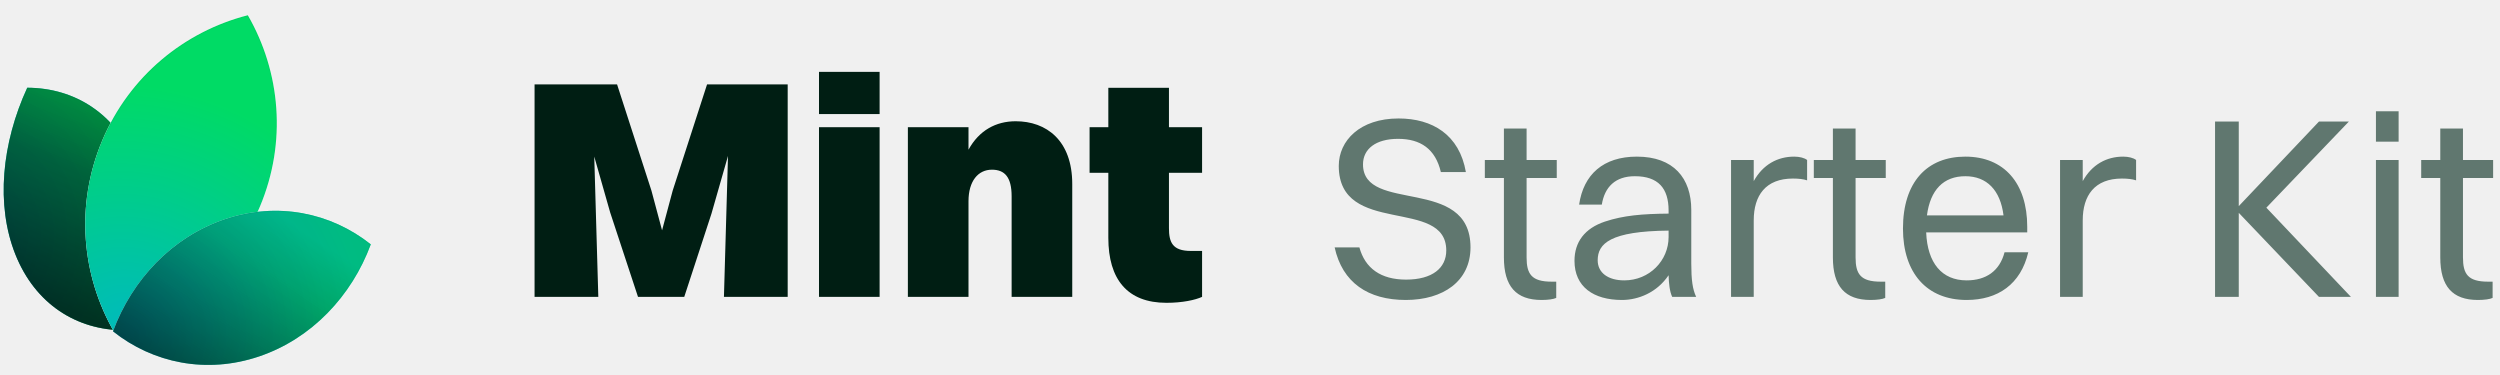
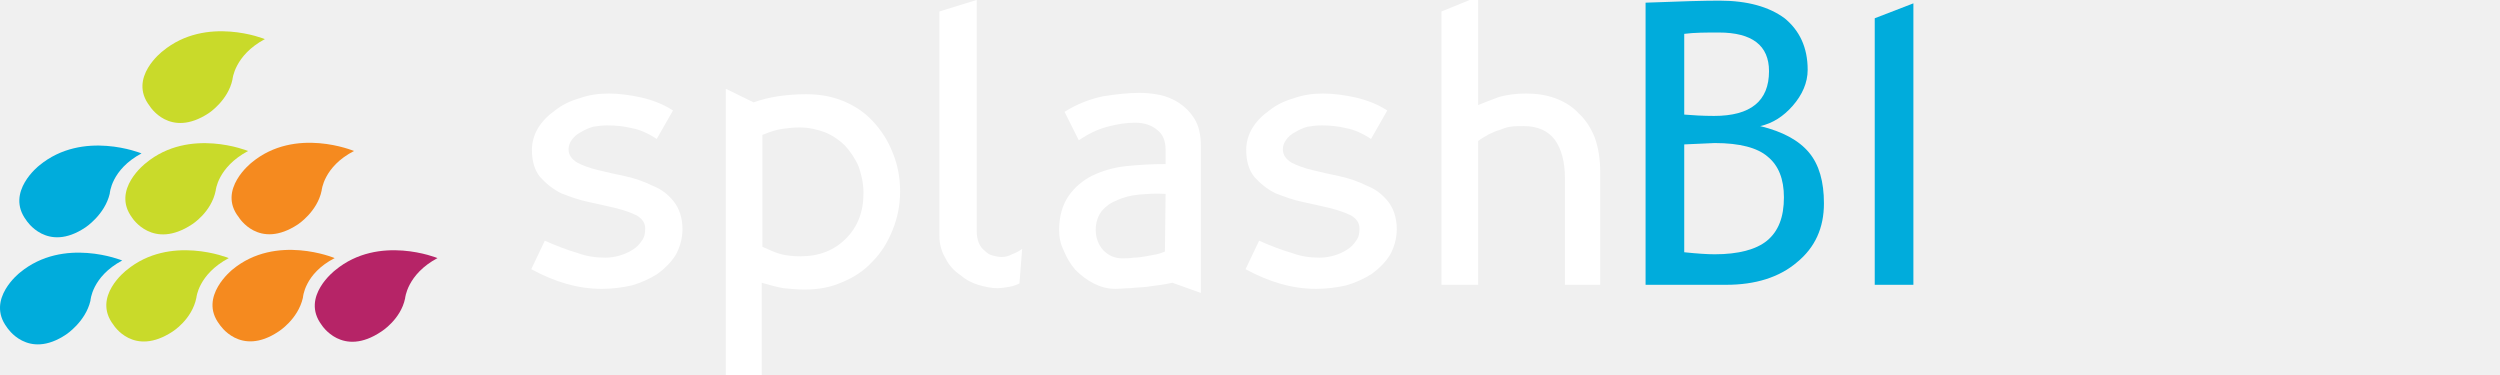
<svg xmlns="http://www.w3.org/2000/svg" width="160" height="24" viewBox="0 0 160 24" fill="none">
-   <path d="M7.953 21.139C4.896 21.13 2.255 19.458 0.987 16.29C-0.28 13.121 0.109 9.163 1.744 5.615C4.801 5.624 7.442 7.296 8.71 10.465C9.977 13.633 9.588 17.591 7.953 21.139Z" fill="white" />
-   <path d="M7.953 21.139C4.896 21.13 2.255 19.458 0.987 16.29C-0.28 13.121 0.109 9.163 1.744 5.615C4.801 5.624 7.442 7.296 8.71 10.465C9.977 13.633 9.588 17.591 7.953 21.139Z" fill="url(#paint0_radial_115_86)" />
-   <path d="M7.953 21.139C4.896 21.13 2.255 19.458 0.987 16.29C-0.28 13.121 0.109 9.163 1.744 5.615C4.801 5.624 7.442 7.296 8.71 10.465C9.977 13.633 9.588 17.591 7.953 21.139Z" fill="black" fill-opacity="0.5" style="mix-blend-mode:hard-light" />
-   <path d="M7.953 21.139C4.896 21.13 2.255 19.458 0.987 16.29C-0.28 13.121 0.109 9.163 1.744 5.615C4.801 5.624 7.442 7.296 8.71 10.465C9.977 13.633 9.588 17.591 7.953 21.139Z" fill="url(#paint1_linear_115_86)" fill-opacity="0.5" style="mix-blend-mode:hard-light" />
-   <path d="M7.935 21.111C4.897 21.096 2.274 19.431 1.013 16.279C-0.248 13.124 0.136 9.182 1.762 5.643C4.8 5.659 7.423 7.324 8.684 10.476C9.945 13.63 9.561 17.572 7.935 21.111Z" stroke="url(#paint2_linear_115_86)" stroke-opacity="0.05" stroke-width="0.056" />
-   <path d="M7.31 21.257C11.354 20.221 14.884 17.375 16.628 13.236C18.373 9.097 17.945 4.587 15.86 0.976C11.816 2.012 8.287 4.858 6.542 8.998C4.797 13.137 5.225 17.646 7.31 21.257Z" fill="white" />
-   <path d="M7.31 21.257C11.354 20.221 14.884 17.375 16.628 13.236C18.373 9.097 17.945 4.587 15.86 0.976C11.816 2.012 8.287 4.858 6.542 8.998C4.797 13.137 5.225 17.646 7.31 21.257Z" fill="url(#paint3_radial_115_86)" />
-   <path d="M16.602 13.225C14.864 17.349 11.351 20.187 7.324 21.225C5.253 17.624 4.829 13.132 6.568 9.009C8.306 4.885 11.819 2.047 15.846 1.009C17.918 4.61 18.341 9.101 16.602 13.225Z" stroke="url(#paint4_linear_115_86)" stroke-opacity="0.05" stroke-width="0.056" />
-   <path d="M7.234 21.207C9.789 23.237 13.21 23.951 16.577 22.814C19.944 21.677 22.506 18.945 23.73 15.638C21.175 13.608 17.754 12.894 14.387 14.031C11.02 15.168 8.458 17.901 7.234 21.207Z" fill="white" />
-   <path d="M7.234 21.207C9.789 23.237 13.21 23.951 16.577 22.814C19.944 21.677 22.506 18.945 23.73 15.638C21.175 13.608 17.754 12.894 14.387 14.031C11.02 15.168 8.458 17.901 7.234 21.207Z" fill="url(#paint5_radial_115_86)" />
-   <path d="M7.234 21.207C9.789 23.237 13.21 23.951 16.577 22.814C19.944 21.677 22.506 18.945 23.73 15.638C21.175 13.608 17.754 12.894 14.387 14.031C11.02 15.168 8.458 17.901 7.234 21.207Z" fill="black" fill-opacity="0.2" style="mix-blend-mode:hard-light" />
-   <path d="M7.234 21.207C9.789 23.237 13.21 23.951 16.577 22.814C19.944 21.677 22.506 18.945 23.73 15.638C21.175 13.608 17.754 12.894 14.387 14.031C11.02 15.168 8.458 17.901 7.234 21.207Z" fill="url(#paint6_linear_115_86)" fill-opacity="0.5" style="mix-blend-mode:hard-light" />
-   <path d="M16.568 22.787C13.218 23.918 9.814 23.212 7.267 21.198C8.492 17.907 11.044 15.189 14.396 14.058C17.747 12.927 21.15 13.633 23.697 15.648C22.472 18.938 19.92 21.656 16.568 22.787Z" stroke="url(#paint7_linear_115_86)" stroke-opacity="0.05" stroke-width="0.056" />
-   <path d="M34.212 19V5.4H39.492L41.692 12.2L42.372 14.74L43.052 12.2L45.252 5.4H50.412V19H46.332L46.592 9.98L45.532 13.68L43.792 19H40.832L39.052 13.6L38.032 10.02L38.292 19H34.212ZM52.416 7.3V4.6H56.295V7.3H52.416ZM52.416 19V8.14H56.295V19H52.416ZM58.104 19V8.14H61.984V9.58C62.664 8.34 63.744 7.76 65.004 7.76C66.964 7.76 68.624 8.98 68.624 11.78V19H64.744V12.56C64.744 11.34 64.304 10.86 63.484 10.86C62.604 10.86 61.984 11.58 61.984 12.88V19H58.104ZM70.933 15.22V11.06H69.733V8.14H70.933V5.62H74.813V8.14H76.933V11.06H74.813V14.6C74.813 15.5 75.033 16.06 76.213 16.06H76.933V19C76.493 19.2 75.673 19.38 74.653 19.38C72.153 19.38 70.933 17.88 70.933 15.22Z" fill="#001E13" />
-   <path d="M87.232 10.519C87.232 13.687 94.112 11.229 94.112 15.832C94.112 17.994 92.364 19.198 89.971 19.198C87.562 19.198 85.912 18.093 85.417 15.832H87.001C87.364 17.169 88.371 17.895 89.987 17.895C91.671 17.895 92.561 17.152 92.561 16.03C92.561 12.598 85.681 15.155 85.681 10.618C85.681 9.001 87.034 7.582 89.509 7.582C91.671 7.582 93.403 8.621 93.816 11.014H92.215C91.868 9.529 90.912 8.886 89.476 8.886C88.057 8.886 87.232 9.529 87.232 10.519ZM96.25 16.476V11.393H95.029V10.239H96.25V8.226H97.702V10.239H99.632V11.393H97.702V16.476C97.702 17.532 98.015 18.026 99.302 18.026H99.599V19.066C99.434 19.148 99.071 19.198 98.659 19.198C97.025 19.198 96.25 18.323 96.25 16.476ZM102.516 13.093H101.064C101.345 11.162 102.615 10.024 104.76 10.024C107.103 10.024 108.242 11.393 108.242 13.44V16.888C108.242 17.895 108.324 18.521 108.555 19H107.021C106.856 18.654 106.806 18.142 106.79 17.614C106.047 18.72 104.859 19.198 103.803 19.198C101.988 19.198 100.767 18.357 100.767 16.69C100.767 15.486 101.427 14.611 102.714 14.182C103.902 13.786 105.107 13.687 106.79 13.671V13.473C106.79 12.053 106.13 11.278 104.628 11.278C103.374 11.278 102.698 11.971 102.516 13.093ZM102.252 16.657C102.252 17.465 102.929 17.944 103.952 17.944C105.569 17.944 106.79 16.674 106.79 15.172V14.759C103.061 14.793 102.252 15.585 102.252 16.657ZM110.787 19V10.239H112.239V11.591C112.833 10.519 113.774 10.024 114.83 10.024C115.176 10.024 115.49 10.107 115.655 10.239V11.542C115.407 11.46 115.094 11.427 114.747 11.427C112.998 11.427 112.239 12.515 112.239 14.1V19H110.787ZM117.305 16.476V11.393H116.084V10.239H117.305V8.226H118.757V10.239H120.688V11.393H118.757V16.476C118.757 17.532 119.071 18.026 120.358 18.026H120.655V19.066C120.49 19.148 120.127 19.198 119.714 19.198C118.081 19.198 117.305 18.323 117.305 16.476ZM129.809 16.145C129.33 18.192 127.862 19.198 125.865 19.198C123.324 19.198 121.79 17.482 121.79 14.627C121.79 11.658 123.324 10.024 125.783 10.024C128.258 10.024 129.743 11.723 129.743 14.512V14.875H123.275C123.357 16.838 124.281 17.944 125.865 17.944C127.103 17.944 127.977 17.35 128.291 16.145H129.809ZM125.783 11.278C124.38 11.278 123.539 12.152 123.324 13.786H128.225C128.027 12.169 127.152 11.278 125.783 11.278ZM131.843 19V10.239H133.295V11.591C133.889 10.519 134.829 10.024 135.885 10.024C136.232 10.024 136.545 10.107 136.71 10.239V11.542C136.463 11.46 136.149 11.427 135.803 11.427C134.054 11.427 133.295 12.515 133.295 14.1V19H131.843ZM141.763 19V7.78H143.281V13.192L148.413 7.78H150.327L145.047 13.291L150.459 19H148.413L143.281 13.621V19H141.763ZM152.06 9.067V7.12H153.512V9.067H152.06ZM152.06 19V10.239H153.512V19H152.06ZM156.178 16.476V11.393H154.957V10.239H156.178V8.226H157.63V10.239H159.56V11.393H157.63V16.476C157.63 17.532 157.943 18.026 159.23 18.026H159.527V19.066C159.362 19.148 158.999 19.198 158.587 19.198C156.953 19.198 156.178 18.323 156.178 16.476Z" fill="#002719" fill-opacity="0.6" />
+   <g clip-path="url(#clip0_181_1632)">
+     <path fill-rule="evenodd" clip-rule="evenodd" d="M16.953 2.503C16.953 2.503 13.204 0.963 10.413 3.273C10.413 3.273 8.179 4.967 9.575 6.777C9.575 6.777 10.851 8.894 13.364 7.239C13.364 7.239 14.6 6.43 14.879 5.083C14.879 5.083 14.999 3.542 16.953 2.503Z" fill="#C9DA2A" />
+     <path fill-rule="evenodd" clip-rule="evenodd" d="M9.057 9.818C9.057 9.818 5.308 8.278 2.516 10.588C2.516 10.588 0.323 12.283 1.679 14.092C1.679 14.092 2.995 16.21 5.468 14.554C5.468 14.554 6.704 13.746 7.023 12.398C7.023 12.398 7.103 10.858 9.057 9.818Z" fill="#00ACDC" />
+     <path fill-rule="evenodd" clip-rule="evenodd" d="M15.877 9.664C15.877 9.664 12.128 8.124 9.337 10.434C9.337 10.434 7.103 12.128 8.459 13.938C8.459 13.938 9.775 16.017 12.288 14.361C12.288 14.361 13.524 13.591 13.803 12.205C13.803 12.205 13.923 10.704 15.877 9.664Z" fill="#C9DA2A" />
+     <path fill-rule="evenodd" clip-rule="evenodd" d="M22.657 9.664C22.657 9.664 18.908 8.085 16.116 10.396C16.116 10.396 13.883 12.128 15.279 13.899C15.279 13.899 16.555 16.017 19.067 14.361C19.067 14.361 20.304 13.553 20.583 12.205C20.583 12.205 20.703 10.665 22.657 9.664Z" fill="#F58A1F" />
+     <path fill-rule="evenodd" clip-rule="evenodd" d="M7.821 16.672C7.821 16.672 4.072 15.132 1.28 17.442C1.28 17.442 -0.914 19.137 0.442 20.946C0.442 20.946 1.759 23.064 4.231 21.408C4.231 21.408 5.468 20.6 5.787 19.252C5.787 19.252 5.866 17.712 7.821 16.672Z" fill="#00ACDC" />
+     <path fill-rule="evenodd" clip-rule="evenodd" d="M14.641 16.518C14.641 16.518 10.892 14.978 8.101 17.289C8.101 17.289 5.867 18.983 7.263 20.792C7.263 20.792 8.539 22.872 11.052 21.216C11.052 21.216 12.288 20.446 12.567 19.06C12.567 19.06 12.687 17.558 14.641 16.518Z" fill="#C9DA2A" />
+     <path fill-rule="evenodd" clip-rule="evenodd" d="M21.42 16.518C21.42 16.518 17.671 14.94 14.88 17.25C14.88 17.25 12.686 18.982 14.042 20.753C14.042 20.753 15.358 22.871 17.831 21.215C17.831 21.215 19.067 20.445 19.386 19.059C19.386 19.059 19.466 17.519 21.42 16.518Z" fill="#F58A1F" />
+     <path fill-rule="evenodd" clip-rule="evenodd" d="M28 16.518C28 16.518 24.251 14.978 21.459 17.289C21.459 17.289 19.226 18.983 20.582 20.792C20.582 20.792 21.898 22.91 24.41 21.216C24.41 21.216 25.647 20.446 25.926 19.098C25.926 19.098 26.046 17.558 28 16.518Z" fill="#B62467" />
+     <path fill-rule="evenodd" clip-rule="evenodd" d="M43.245 16.317C42.941 16.794 42.551 17.185 42.073 17.532C41.596 17.836 41.032 18.096 40.424 18.27C39.816 18.4 39.209 18.487 38.514 18.487C36.995 18.487 35.519 18.053 34 17.228L34.868 15.405C35.649 15.752 36.344 16.013 36.952 16.186C37.516 16.403 38.123 16.49 38.731 16.49C39.035 16.49 39.339 16.447 39.643 16.36C39.946 16.273 40.25 16.143 40.511 15.969C40.728 15.839 40.945 15.622 41.075 15.405C41.249 15.188 41.292 14.928 41.292 14.624C41.292 14.277 41.118 14.016 40.771 13.799C40.424 13.626 39.946 13.452 39.426 13.322C38.861 13.191 38.297 13.061 37.689 12.931C37.038 12.801 36.474 12.584 35.91 12.367C35.389 12.106 34.955 11.759 34.564 11.325C34.217 10.891 34.043 10.327 34.043 9.589C34.043 9.111 34.174 8.634 34.434 8.2C34.694 7.766 35.085 7.375 35.519 7.071C35.953 6.724 36.474 6.464 37.082 6.29C37.689 6.073 38.297 5.986 38.948 5.986C39.599 5.986 40.294 6.073 41.075 6.247C41.813 6.42 42.464 6.681 43.072 7.071L42.03 8.894C41.509 8.547 40.945 8.287 40.424 8.2C39.903 8.07 39.382 8.026 38.861 8.026C38.514 8.026 38.21 8.07 37.95 8.113C37.646 8.2 37.386 8.33 37.169 8.46C36.908 8.591 36.734 8.764 36.604 8.938C36.474 9.111 36.387 9.328 36.387 9.546C36.387 9.936 36.604 10.197 36.952 10.414C37.299 10.587 37.733 10.761 38.297 10.891C38.818 11.021 39.426 11.152 40.033 11.282C40.641 11.412 41.249 11.629 41.769 11.889C42.334 12.106 42.768 12.454 43.115 12.888C43.462 13.322 43.679 13.929 43.679 14.667C43.679 15.275 43.506 15.839 43.245 16.317Z" fill="white" />
+     <path fill-rule="evenodd" clip-rule="evenodd" d="M57.129 14.711C56.825 15.493 56.391 16.187 55.827 16.751C55.306 17.316 54.655 17.75 53.917 18.053C53.136 18.401 52.355 18.531 51.487 18.531C51.053 18.531 50.575 18.488 50.141 18.444C49.664 18.357 49.186 18.227 48.752 18.097V24H46.452V5.683L48.231 6.551C48.709 6.378 49.23 6.247 49.794 6.161C50.401 6.074 50.966 6.03 51.573 6.03C52.441 6.03 53.223 6.161 53.961 6.464C54.699 6.768 55.35 7.202 55.87 7.767C56.391 8.331 56.825 8.982 57.129 9.763C57.433 10.501 57.607 11.326 57.607 12.237C57.607 13.149 57.433 13.973 57.129 14.711ZM54.959 10.675C54.742 10.154 54.438 9.72 54.091 9.329C53.744 8.982 53.31 8.678 52.789 8.461C52.311 8.287 51.747 8.157 51.183 8.157C50.792 8.157 50.401 8.201 50.098 8.244C49.75 8.287 49.316 8.418 48.795 8.635V15.796C49.273 16.013 49.664 16.187 50.011 16.274C50.358 16.361 50.792 16.404 51.226 16.404C52.441 16.404 53.396 16.013 54.134 15.275C54.872 14.538 55.263 13.583 55.263 12.367C55.263 11.716 55.133 11.195 54.959 10.675Z" fill="white" />
+     <path fill-rule="evenodd" clip-rule="evenodd" d="M65.245 18.14C65.071 18.227 64.854 18.313 64.594 18.357C64.333 18.4 64.073 18.444 63.812 18.444C63.465 18.444 63.031 18.357 62.597 18.227C62.163 18.096 61.772 17.879 61.425 17.576C61.035 17.315 60.731 16.968 60.514 16.534C60.253 16.1 60.123 15.622 60.123 15.101V0.734L62.51 -0.003V14.798C62.51 15.058 62.554 15.318 62.641 15.535C62.727 15.752 62.858 15.926 63.031 16.056C63.161 16.186 63.335 16.317 63.552 16.36C63.726 16.404 63.899 16.447 64.116 16.447C64.29 16.447 64.55 16.404 64.767 16.273C65.028 16.186 65.245 16.056 65.418 15.926L65.245 18.14Z" fill="white" />
+     <path fill-rule="evenodd" clip-rule="evenodd" d="M75.032 18.096C74.859 18.14 74.598 18.183 74.338 18.226C74.034 18.27 73.73 18.313 73.383 18.357C73.036 18.4 72.688 18.4 72.341 18.443C71.994 18.443 71.647 18.487 71.386 18.487C70.865 18.487 70.431 18.357 69.997 18.14C69.563 17.923 69.173 17.619 68.825 17.271C68.522 16.924 68.261 16.49 68.088 16.056C67.871 15.622 67.784 15.188 67.784 14.711C67.784 13.842 68.001 13.105 68.391 12.54C68.782 11.976 69.303 11.542 69.91 11.238C70.562 10.934 71.256 10.717 72.081 10.631C72.905 10.544 73.73 10.5 74.598 10.5V9.589C74.598 9.025 74.425 8.591 74.077 8.33C73.73 8.026 73.253 7.853 72.645 7.853C72.081 7.853 71.516 7.939 70.865 8.113C70.214 8.287 69.607 8.591 69.042 8.981L68.131 7.158C68.956 6.637 69.78 6.334 70.605 6.16C71.43 6.03 72.211 5.943 72.949 5.943C73.34 5.943 73.773 5.986 74.208 6.073C74.642 6.16 75.076 6.334 75.466 6.594C75.857 6.854 76.204 7.202 76.465 7.636C76.725 8.07 76.855 8.634 76.855 9.328V18.747L75.032 18.096ZM74.598 12.41C73.991 12.367 73.426 12.41 72.905 12.454C72.385 12.497 71.907 12.627 71.516 12.801C71.082 12.974 70.779 13.191 70.518 13.495C70.258 13.842 70.127 14.233 70.127 14.711C70.127 15.232 70.301 15.665 70.605 16.013C70.952 16.36 71.343 16.534 71.82 16.534C72.037 16.534 72.254 16.534 72.558 16.49C72.819 16.49 73.079 16.447 73.34 16.403C73.6 16.36 73.817 16.317 74.034 16.273C74.251 16.23 74.425 16.143 74.555 16.1L74.598 12.41Z" fill="white" />
+     <path fill-rule="evenodd" clip-rule="evenodd" d="M88.96 16.317C88.656 16.794 88.266 17.185 87.788 17.532C87.311 17.836 86.746 18.096 86.139 18.27C85.531 18.4 84.923 18.487 84.229 18.487C82.71 18.487 81.234 18.053 79.715 17.228L80.583 15.405C81.364 15.752 82.059 16.013 82.666 16.186C83.231 16.403 83.838 16.49 84.446 16.49C84.75 16.49 85.054 16.447 85.357 16.36C85.661 16.273 85.965 16.143 86.225 15.969C86.443 15.839 86.66 15.622 86.79 15.405C86.963 15.188 87.007 14.928 87.007 14.624C87.007 14.277 86.833 14.016 86.486 13.799C86.139 13.626 85.661 13.452 85.14 13.322C84.576 13.191 84.012 13.061 83.404 12.931C82.753 12.801 82.189 12.584 81.625 12.367C81.104 12.106 80.67 11.759 80.279 11.325C79.932 10.891 79.758 10.327 79.758 9.589C79.758 9.111 79.888 8.634 80.149 8.2C80.409 7.766 80.8 7.375 81.234 7.071C81.668 6.724 82.189 6.464 82.797 6.29C83.404 6.073 84.012 5.986 84.663 5.986C85.314 5.986 86.008 6.073 86.79 6.247C87.528 6.42 88.179 6.681 88.786 7.071L87.745 8.894C87.224 8.547 86.66 8.287 86.139 8.2C85.618 8.07 85.097 8.026 84.576 8.026C84.229 8.026 83.925 8.07 83.665 8.113C83.361 8.2 83.1 8.33 82.883 8.46C82.623 8.591 82.449 8.764 82.319 8.938C82.189 9.111 82.102 9.328 82.102 9.546C82.102 9.936 82.319 10.197 82.666 10.414C83.014 10.587 83.448 10.761 84.012 10.891C84.533 11.021 85.14 11.152 85.748 11.282C86.356 11.412 86.963 11.629 87.484 11.889C88.049 12.106 88.483 12.454 88.83 12.888C89.177 13.322 89.394 13.929 89.394 14.667C89.394 15.275 89.221 15.839 88.96 16.317Z" fill="white" />
+     <path fill-rule="evenodd" clip-rule="evenodd" d="M100.156 18.226V11.412C100.156 10.37 99.939 9.545 99.505 8.938C99.071 8.373 98.42 8.07 97.508 8.07C97.204 8.07 96.901 8.07 96.64 8.113C96.38 8.156 96.163 8.243 95.946 8.33C95.729 8.373 95.512 8.504 95.295 8.59C95.078 8.721 94.817 8.851 94.6 9.024V18.226H92.256V0.734L94.6 -0.221V6.724C95.034 6.55 95.468 6.377 95.946 6.203C96.423 6.073 96.987 5.986 97.638 5.986C98.333 5.986 98.941 6.073 99.548 6.29C100.113 6.507 100.633 6.811 101.024 7.245C101.458 7.636 101.805 8.156 102.066 8.807C102.283 9.415 102.413 10.153 102.413 10.978V18.226H100.156Z" fill="white" />
+     <path d="M119.983 18.227V1.169L122.457 0.214V18.227H119.983Z" fill="#00ACDC" />
+     <path d="M110.482 18.227H105.317V0.171C107.531 0.084 109.093 0.041 110.048 0.041C111.828 0.041 113.217 0.431 114.215 1.169C115.17 1.95 115.691 3.035 115.691 4.468C115.691 5.292 115.343 6.074 114.736 6.768C114.128 7.463 113.434 7.897 112.652 8.07C114.085 8.418 115.126 8.982 115.777 9.763C116.428 10.544 116.732 11.63 116.732 13.018C116.732 14.581 116.168 15.84 114.996 16.795C113.868 17.75 112.348 18.227 110.482 18.227ZM107.791 9.242V16.144C108.616 16.23 109.267 16.274 109.744 16.274C111.263 16.274 112.392 15.97 113.086 15.406C113.824 14.798 114.171 13.887 114.171 12.628C114.171 11.456 113.824 10.588 113.13 10.024C112.479 9.459 111.35 9.155 109.744 9.155L107.791 9.242ZM107.791 2.167V7.333C108.312 7.376 108.963 7.419 109.701 7.419C112.045 7.419 113.217 6.464 113.217 4.555C113.217 2.905 112.131 2.081 110.005 2.081C109.18 2.081 108.442 2.081 107.791 2.167Z" fill="#00ACDC" />
+   </g>
  <defs>
-     <radialGradient id="paint0_radial_115_86" cx="0" cy="0" r="1" gradientUnits="userSpaceOnUse" gradientTransform="translate(-3.00503 15.023) rotate(-10.029) scale(17.9572 17.784)">
-       <stop stop-color="#00B0BB" />
-       <stop offset="1" stop-color="#00DB65" />
-     </radialGradient>
-     <linearGradient id="paint1_linear_115_86" x1="7.39" y1="4.813" x2="1.63" y2="18.689" gradientUnits="userSpaceOnUse">
-       <stop stop-color="#18E299" />
-       <stop offset="1" />
-     </linearGradient>
-     <linearGradient id="paint2_linear_115_86" x1="7.948" y1="8.016" x2="1.761" y2="18.746" gradientUnits="userSpaceOnUse">
-       <stop />
-       <stop offset="1" stop-opacity="0" />
-     </linearGradient>
-     <radialGradient id="paint3_radial_115_86" cx="0" cy="0" r="1" gradientUnits="userSpaceOnUse" gradientTransform="translate(8.11404 20.8822) rotate(-75.7542) scale(21.6246 23.7772)">
-       <stop stop-color="#00BBBB" />
-       <stop offset="0.713" stop-color="#00DB65" />
-     </radialGradient>
-     <linearGradient id="paint4_linear_115_86" x1="7.602" y1="5.871" x2="15.556" y2="16.372" gradientUnits="userSpaceOnUse">
-       <stop />
-       <stop offset="1" stop-opacity="0" />
-     </linearGradient>
-     <radialGradient id="paint5_radial_115_86" cx="0" cy="0" r="1" gradientUnits="userSpaceOnUse" gradientTransform="translate(7.84537 21.5181) rotate(-20.3525) scale(18.5603 17.32)">
-       <stop stop-color="#00B0BB" />
-       <stop offset="1" stop-color="#00DB65" />
-     </radialGradient>
-     <linearGradient id="paint6_linear_115_86" x1="16.808" y1="13.007" x2="10.041" y2="22.994" gradientUnits="userSpaceOnUse">
-       <stop stop-color="#00B1BC" />
-       <stop offset="1" />
-     </linearGradient>
-     <linearGradient id="paint7_linear_115_86" x1="16.808" y1="13.007" x2="14.169" y2="23.841" gradientUnits="userSpaceOnUse">
-       <stop />
-       <stop offset="1" stop-opacity="0" />
-     </linearGradient>
+     <clipPath id="clip0_181_1632">
+       <rect width="160" height="24" fill="white" />
+     </clipPath>
  </defs>
</svg>
